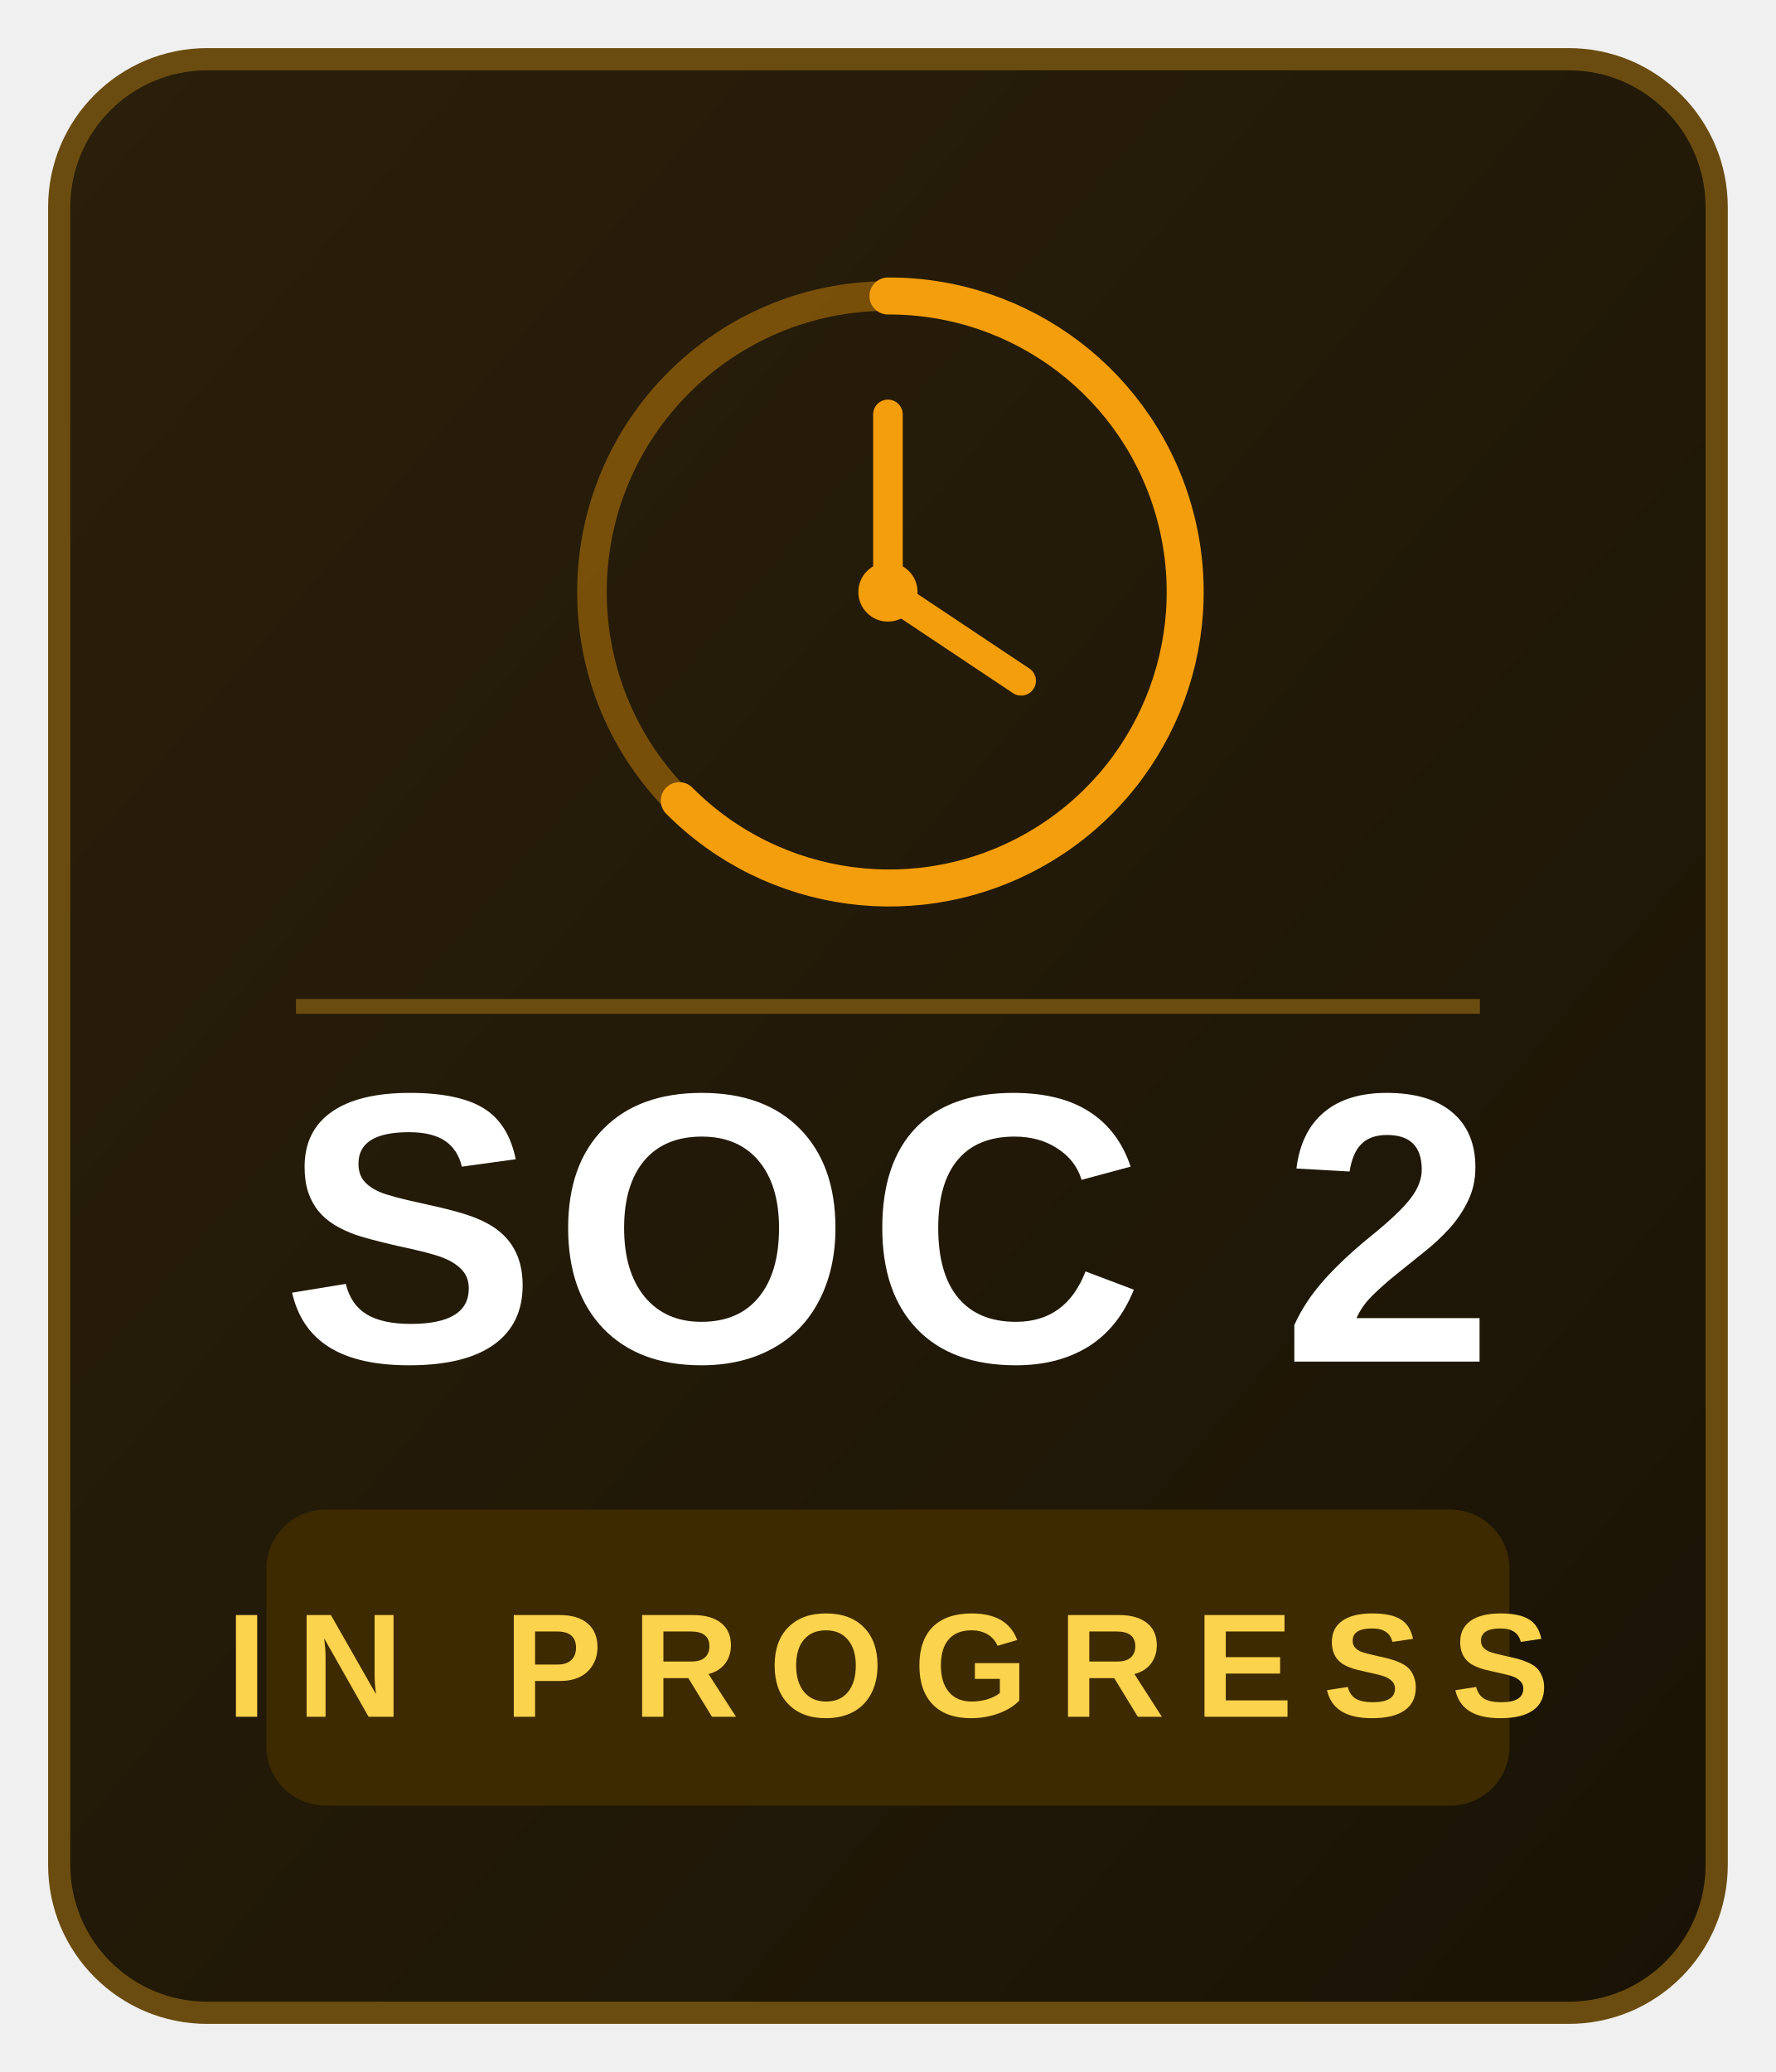
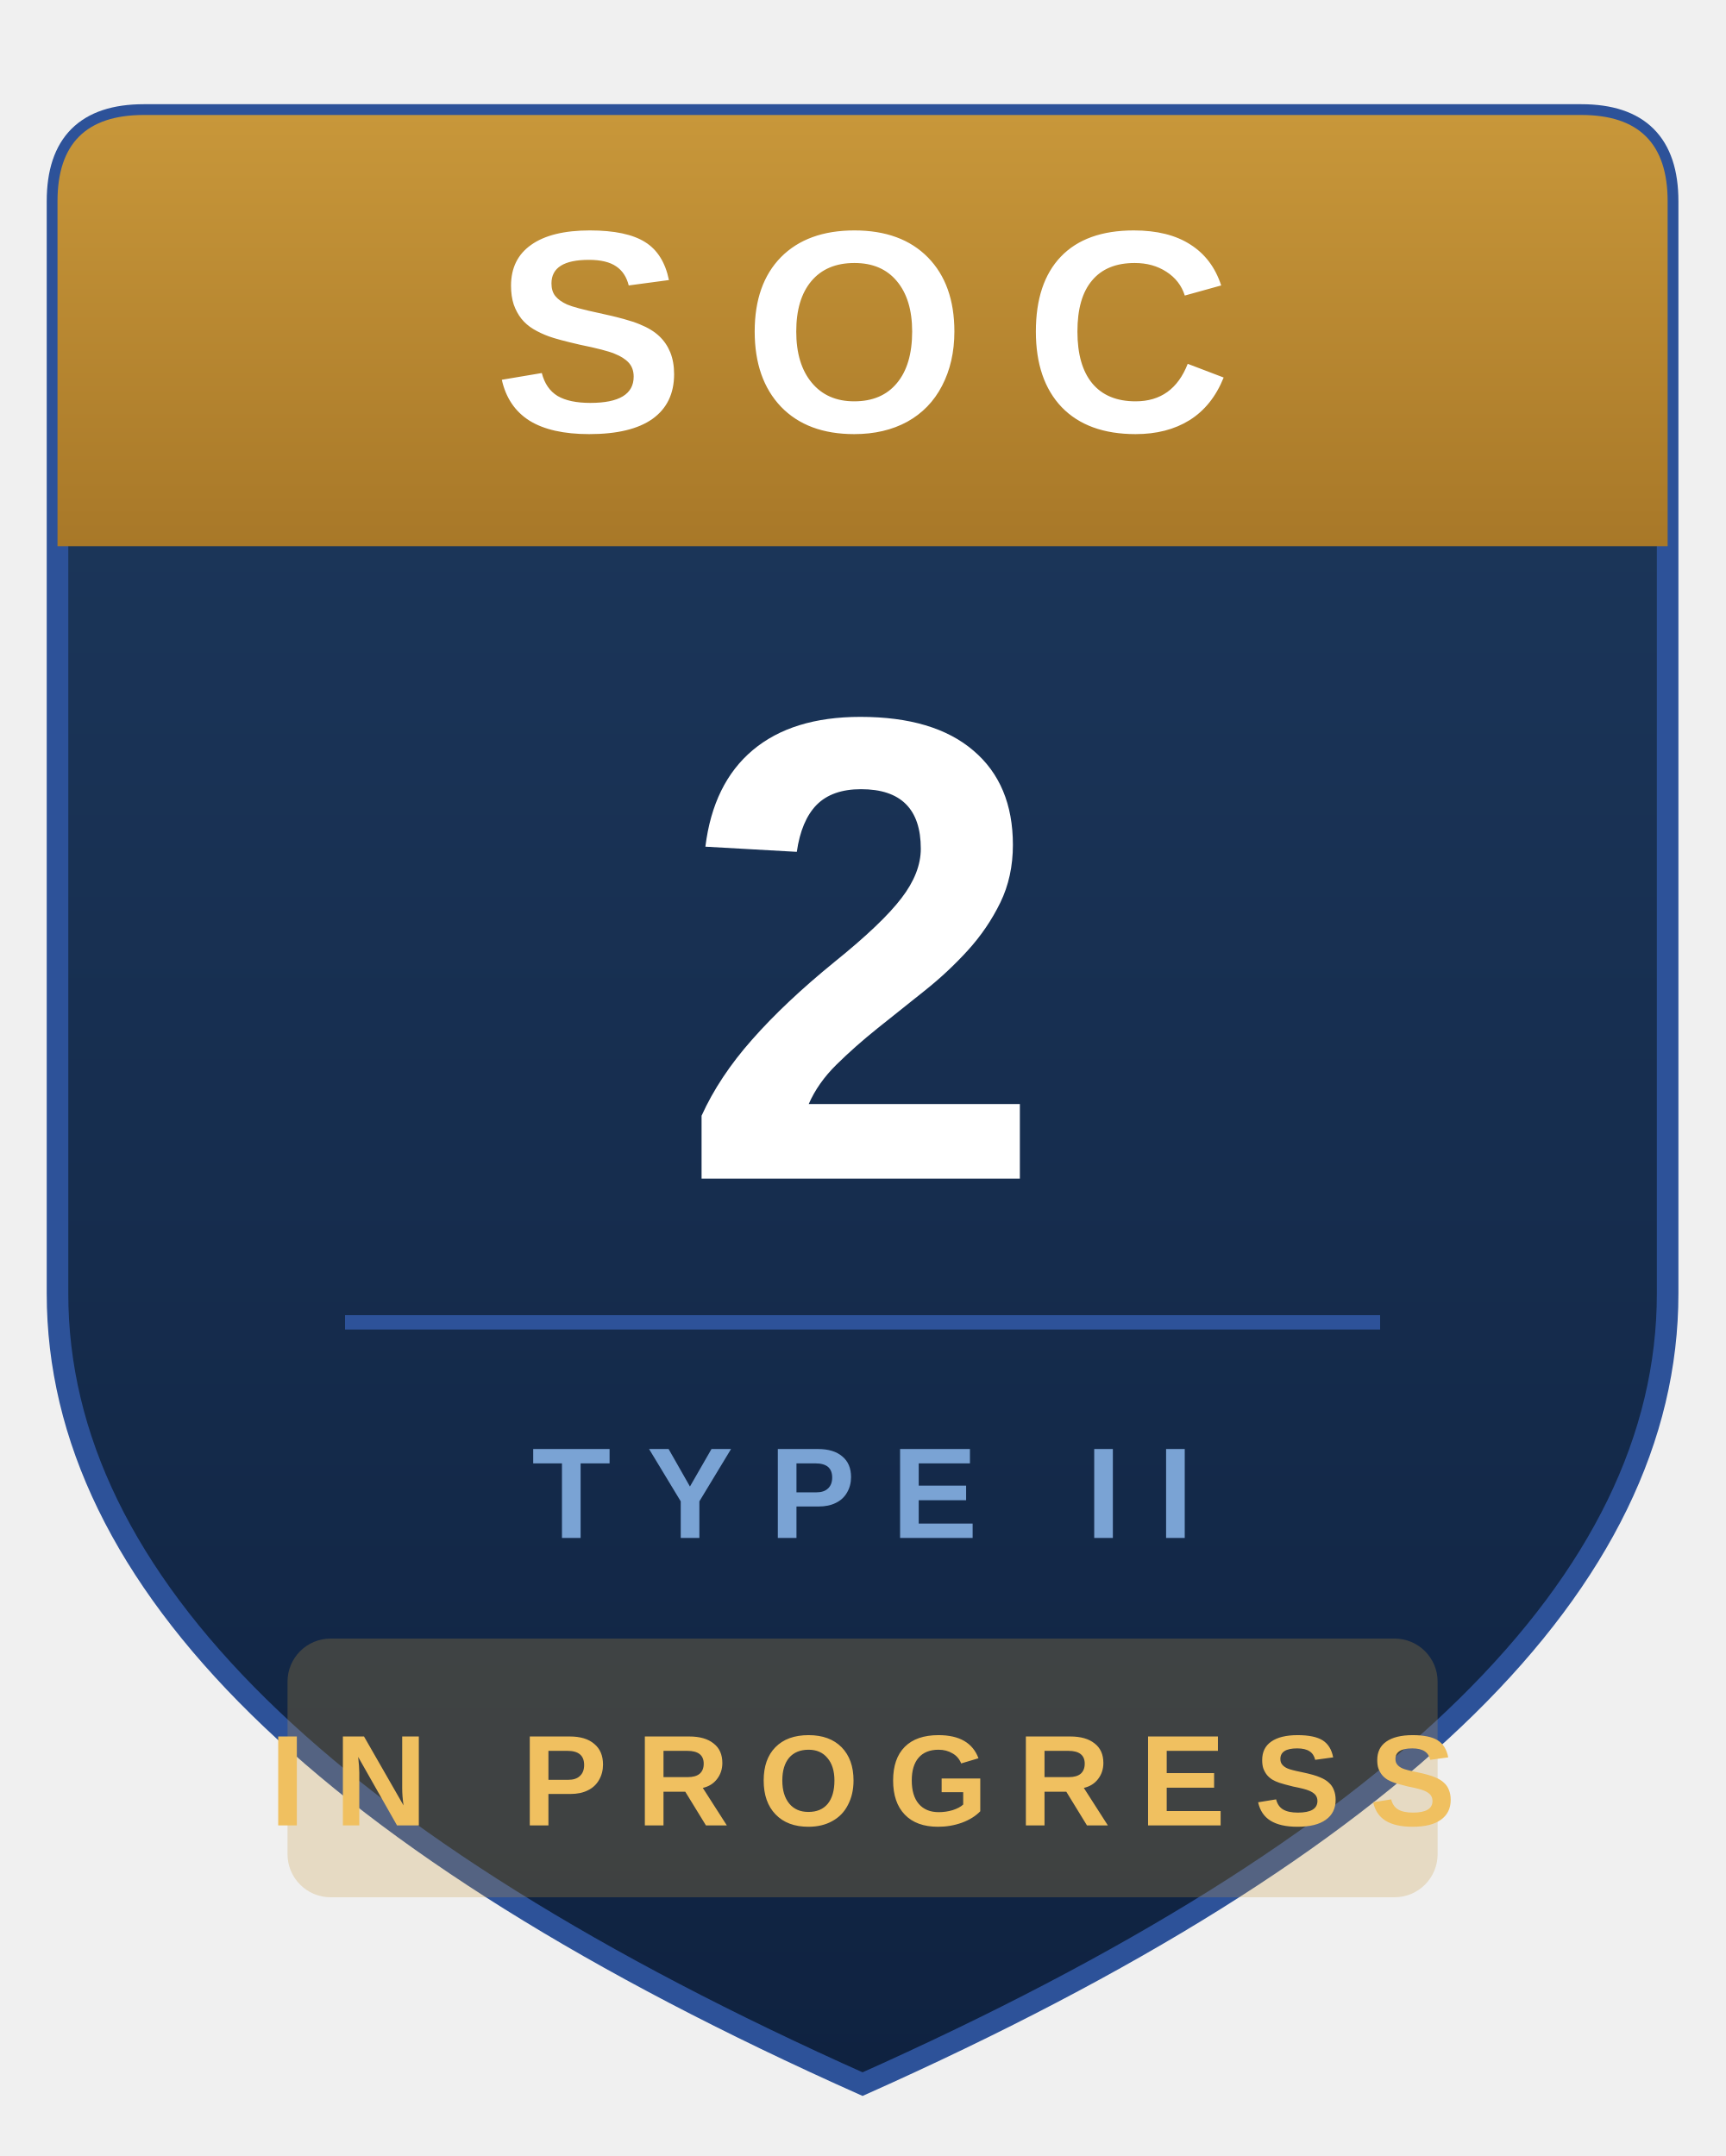
- <svg xmlns="http://www.w3.org/2000/svg" viewBox="0 0 120 140" width="120" height="140">
+ <svg xmlns="http://www.w3.org/2000/svg" viewBox="0 0 120 150" width="120" height="150">
  <defs>
-     <linearGradient id="soc2Bg" x1="0%" y1="0%" x2="100%" y2="100%">
-       <stop offset="0%" style="stop-color:#2a1f0a" />
-       <stop offset="100%" style="stop-color:#1a1305" />
+     <linearGradient id="soc2Bg" x1="0%" y1="0%" x2="0%" y2="100%">
+       <stop offset="0%" style="stop-color:#1e3a5f" />
+       <stop offset="100%" style="stop-color:#0f2240" />
+     </linearGradient>
+     <linearGradient id="soc2Header" x1="0%" y1="0%" x2="0%" y2="100%">
+       <stop offset="0%" style="stop-color:#c8973a" />
+       <stop offset="100%" style="stop-color:#a87828" />
    </linearGradient>
  </defs>
-   <rect x="4" y="4" width="112" height="132" rx="10" ry="10" fill="url(#soc2Bg)" stroke="#6b4c10" stroke-width="1.5" />
-   <g transform="translate(60, 40)">
-     <circle cx="0" cy="0" r="20" fill="none" stroke="#f59e0b" stroke-width="2" opacity="0.4" />
-     <path d="M 0 -20 A 20 20 0 1 1 -14.1 14.1" fill="none" stroke="#f59e0b" stroke-width="2.5" stroke-linecap="round" />
-     <line x1="0" y1="0" x2="0" y2="-12" stroke="#f59e0b" stroke-width="2" stroke-linecap="round" />
-     <line x1="0" y1="0" x2="9" y2="6" stroke="#f59e0b" stroke-width="2" stroke-linecap="round" />
-     <circle cx="0" cy="0" r="2" fill="#f59e0b" />
-   </g>
-   <line x1="20" y1="68" x2="100" y2="68" stroke="#6b4c10" stroke-width="1" />
-   <text x="60" y="92" text-anchor="middle" font-family="'Arial', sans-serif" font-weight="900" font-size="26" letter-spacing="1" fill="#ffffff">SOC 2</text>
-   <rect x="18" y="102" width="84" height="20" rx="4" fill="#3d2a00" />
-   <text x="60" y="116" text-anchor="middle" font-family="'Arial', sans-serif" font-weight="700" font-size="10" letter-spacing="2" fill="#fcd34d">IN PROGRESS</text>
+   <path d="M10,8 H110 Q116,8 116,14 V90 Q116,120 60,145 Q4,120 4,90 V14 Q4,8 10,8 Z" fill="url(#soc2Bg)" stroke="#2d5299" stroke-width="1.5" />
+   <path d="M4,14 Q4,8 10,8 H110 Q116,8 116,14 V38 H4 Z" fill="url(#soc2Header)" />
+   <text x="60" y="30" text-anchor="middle" font-family="'Arial Black', 'Arial', sans-serif" font-weight="900" font-size="20" letter-spacing="4" fill="#ffffff">SOC</text>
+   <text x="60" y="82" text-anchor="middle" font-family="'Arial Black', 'Arial', sans-serif" font-weight="900" font-size="46" fill="#ffffff">2</text>
+   <line x1="24" y1="92" x2="96" y2="92" stroke="#2d5299" stroke-width="1" />
+   <text x="60" y="107" text-anchor="middle" font-family="'Arial', sans-serif" font-weight="600" font-size="9" letter-spacing="2.5" fill="#7aa3d4">TYPE II</text>
+   <rect x="20" y="114" width="80" height="18" rx="3" fill="#c8973a" opacity="0.25" />
+   <text x="60" y="127" text-anchor="middle" font-family="'Arial', sans-serif" font-weight="700" font-size="9" letter-spacing="2" fill="#f0c060">IN PROGRESS</text>
</svg>
